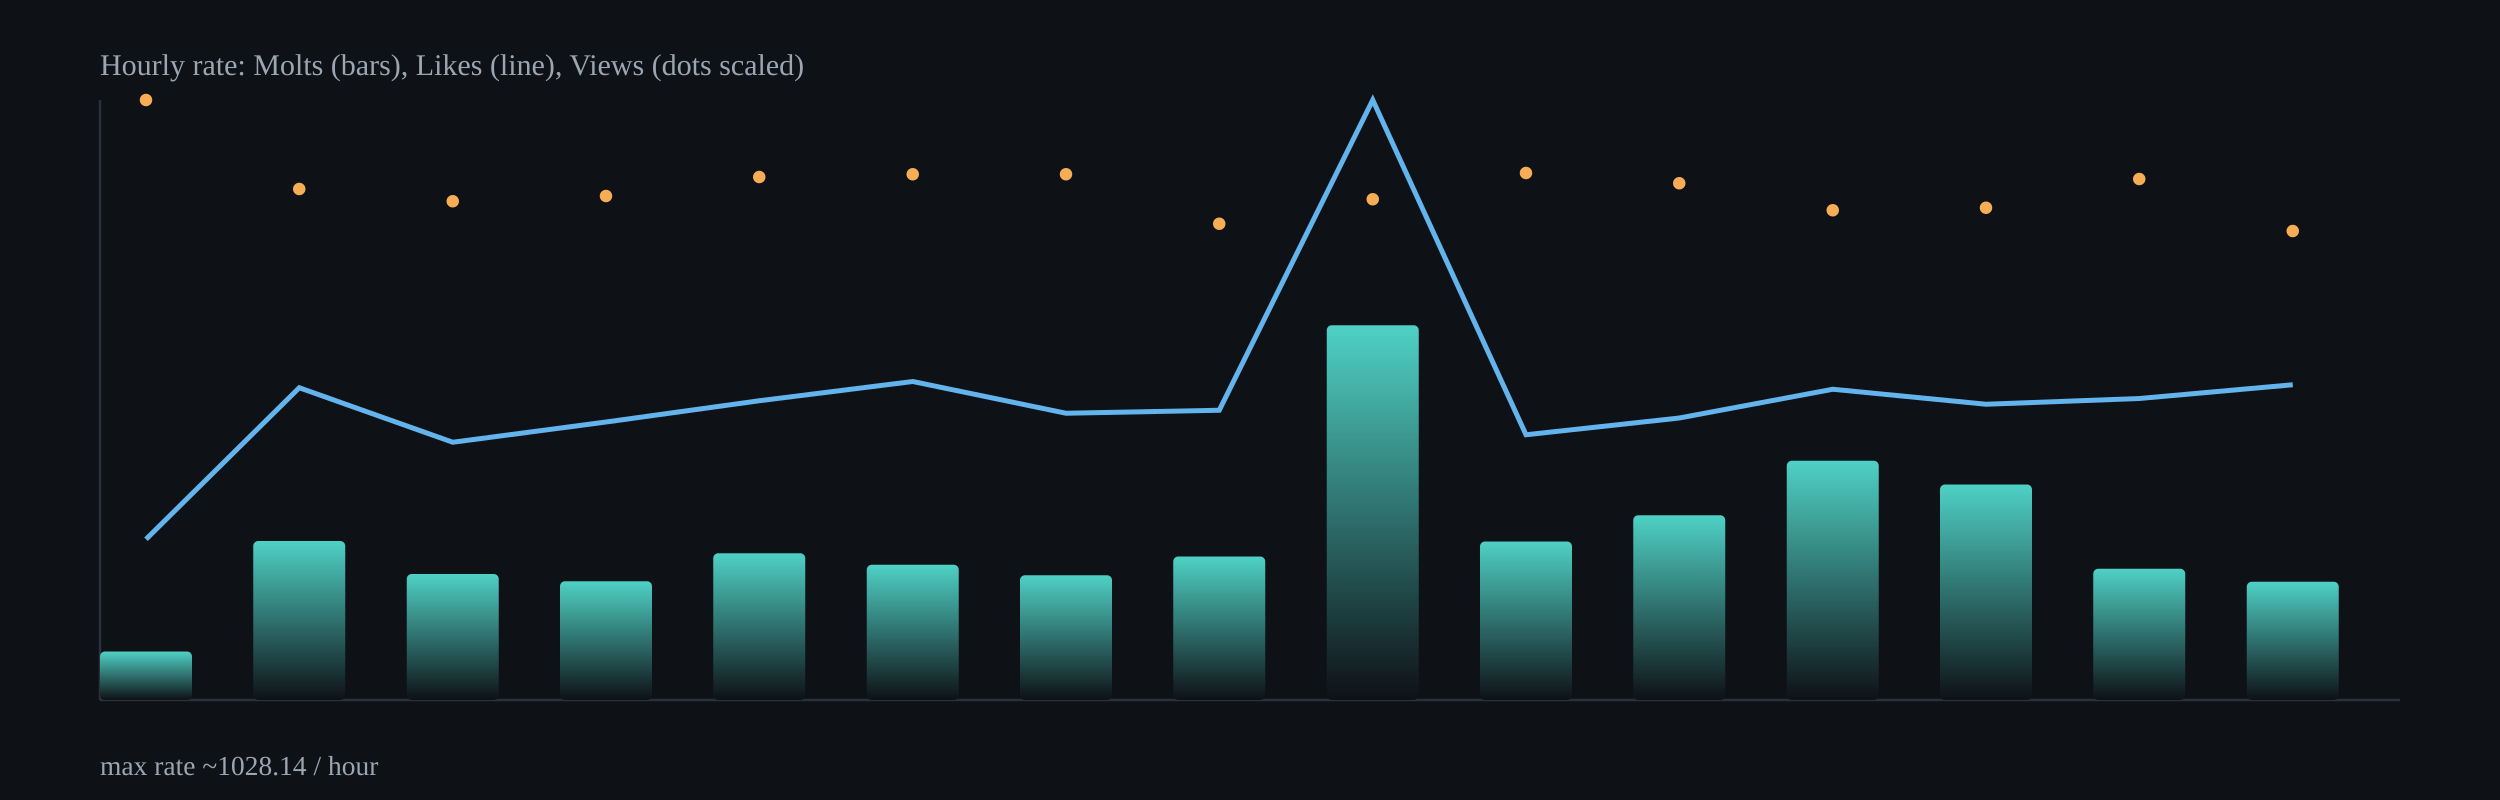
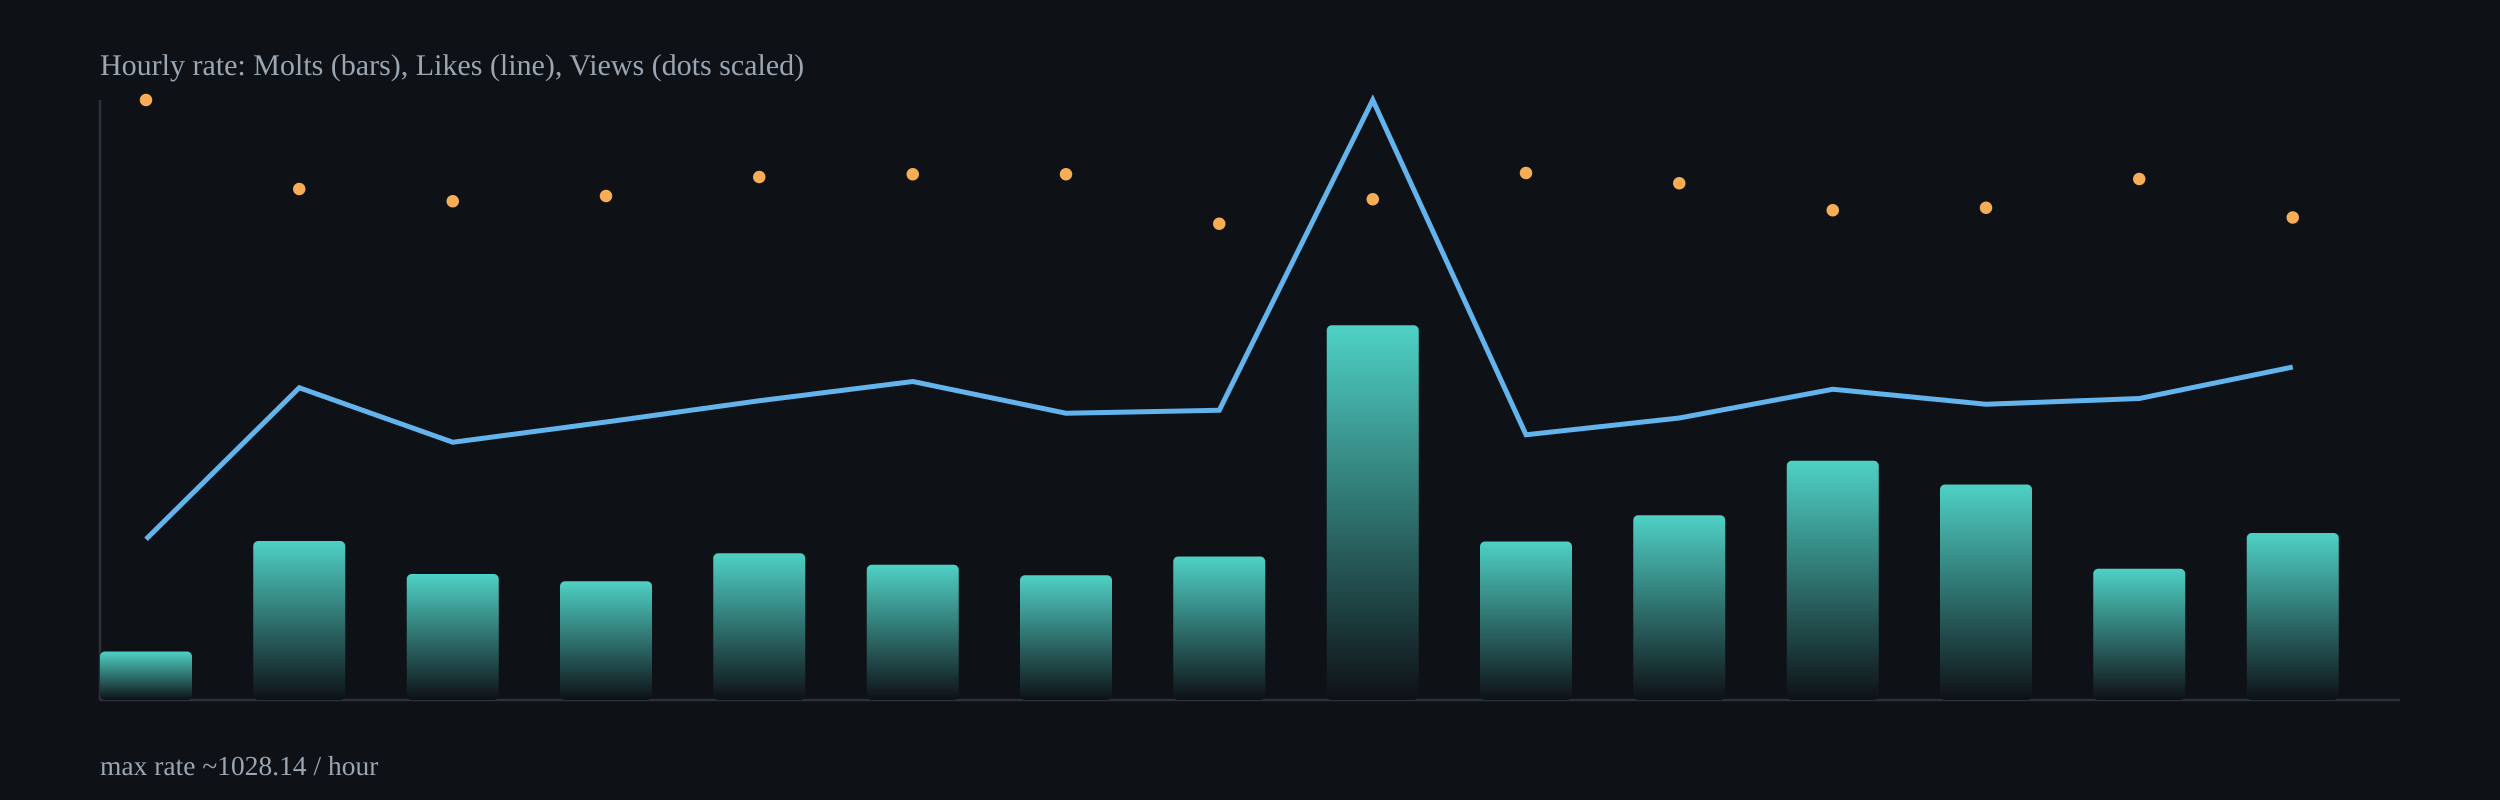
<svg xmlns="http://www.w3.org/2000/svg" width="1000" height="320" viewBox="0 0 1000 320">
  <defs>
    <linearGradient id="barGrad" x1="0" x2="0" y1="0" y2="1">
      <stop offset="0%" stop-color="#4fd1c5" />
      <stop offset="100%" stop-color="#0e1116" />
    </linearGradient>
  </defs>
  <rect x="0" y="0" width="1000" height="320" fill="#0e1116" />
  <g stroke="#2b313b" stroke-width="1">
    <line x1="40" y1="280" x2="960" y2="280" />
    <line x1="40" y1="40" x2="40" y2="280" />
  </g>
  <rect x="40.0" y="260.6" width="36.8" height="19.4" rx="2" fill="url(#barGrad)" />
  <rect x="101.3" y="216.4" width="36.8" height="63.6" rx="2" fill="url(#barGrad)" />
  <rect x="162.7" y="229.6" width="36.8" height="50.4" rx="2" fill="url(#barGrad)" />
  <rect x="224.0" y="232.5" width="36.8" height="47.5" rx="2" fill="url(#barGrad)" />
  <rect x="285.3" y="221.3" width="36.8" height="58.7" rx="2" fill="url(#barGrad)" />
  <rect x="346.7" y="225.9" width="36.8" height="54.1" rx="2" fill="url(#barGrad)" />
  <rect x="408.0" y="230.1" width="36.8" height="49.9" rx="2" fill="url(#barGrad)" />
  <rect x="469.3" y="222.6" width="36.8" height="57.4" rx="2" fill="url(#barGrad)" />
  <rect x="530.7" y="130.1" width="36.8" height="149.9" rx="2" fill="url(#barGrad)" />
  <rect x="592.0" y="216.6" width="36.8" height="63.4" rx="2" fill="url(#barGrad)" />
  <rect x="653.3" y="206.1" width="36.8" height="73.9" rx="2" fill="url(#barGrad)" />
  <rect x="714.7" y="184.3" width="36.8" height="95.7" rx="2" fill="url(#barGrad)" />
  <rect x="776.0" y="193.8" width="36.8" height="86.2" rx="2" fill="url(#barGrad)" />
  <rect x="837.3" y="227.5" width="36.8" height="52.5" rx="2" fill="url(#barGrad)" />
-   <rect x="898.7" y="232.7" width="36.8" height="47.3" rx="2" fill="url(#barGrad)" />
-   <polyline fill="none" stroke="#63b3ed" stroke-width="2" points="58.4,215.7 119.7,155.1 181.1,176.9 242.4,168.8 303.7,160.3 365.1,152.6 426.4,165.3 487.7,164.1 549.1,40.0 610.4,173.9 671.7,167.2 733.1,155.7 794.4,161.7 855.7,159.4 917.1,153.9" />
+   <rect x="898.7" y="213.2" width="36.8" height="66.8" rx="2" fill="url(#barGrad)" />
+   <polyline fill="none" stroke="#63b3ed" stroke-width="2" points="58.4,215.7 119.7,155.1 181.1,176.9 242.4,168.8 303.7,160.3 365.1,152.6 426.4,165.3 487.7,164.1 549.1,40.0 610.4,173.9 671.7,167.2 733.1,155.7 794.4,161.7 855.7,159.4 917.1,146.8" />
  <circle cx="58.4" cy="40.0" r="2.5" fill="#f6ad55" />
  <circle cx="119.7" cy="75.6" r="2.5" fill="#f6ad55" />
  <circle cx="181.1" cy="80.5" r="2.5" fill="#f6ad55" />
  <circle cx="242.4" cy="78.4" r="2.5" fill="#f6ad55" />
  <circle cx="303.7" cy="70.8" r="2.5" fill="#f6ad55" />
  <circle cx="365.1" cy="69.7" r="2.5" fill="#f6ad55" />
  <circle cx="426.4" cy="69.7" r="2.5" fill="#f6ad55" />
  <circle cx="487.7" cy="89.5" r="2.5" fill="#f6ad55" />
  <circle cx="549.1" cy="79.7" r="2.5" fill="#f6ad55" />
  <circle cx="610.4" cy="69.2" r="2.5" fill="#f6ad55" />
  <circle cx="671.7" cy="73.3" r="2.5" fill="#f6ad55" />
  <circle cx="733.1" cy="84.1" r="2.5" fill="#f6ad55" />
  <circle cx="794.4" cy="83.1" r="2.5" fill="#f6ad55" />
  <circle cx="855.7" cy="71.6" r="2.5" fill="#f6ad55" />
-   <circle cx="917.1" cy="92.4" r="2.5" fill="#f6ad55" />
+   <circle cx="917.1" cy="87.0" r="2.5" fill="#f6ad55" />
  <text x="40" y="30" fill="#9aa6b2" font-size="12">Hourly rate: Molts (bars), Likes (line), Views (dots scaled)</text>
  <text x="40" y="310" fill="#9aa6b2" font-size="11">max rate ~1028.14 / hour</text>
</svg>
